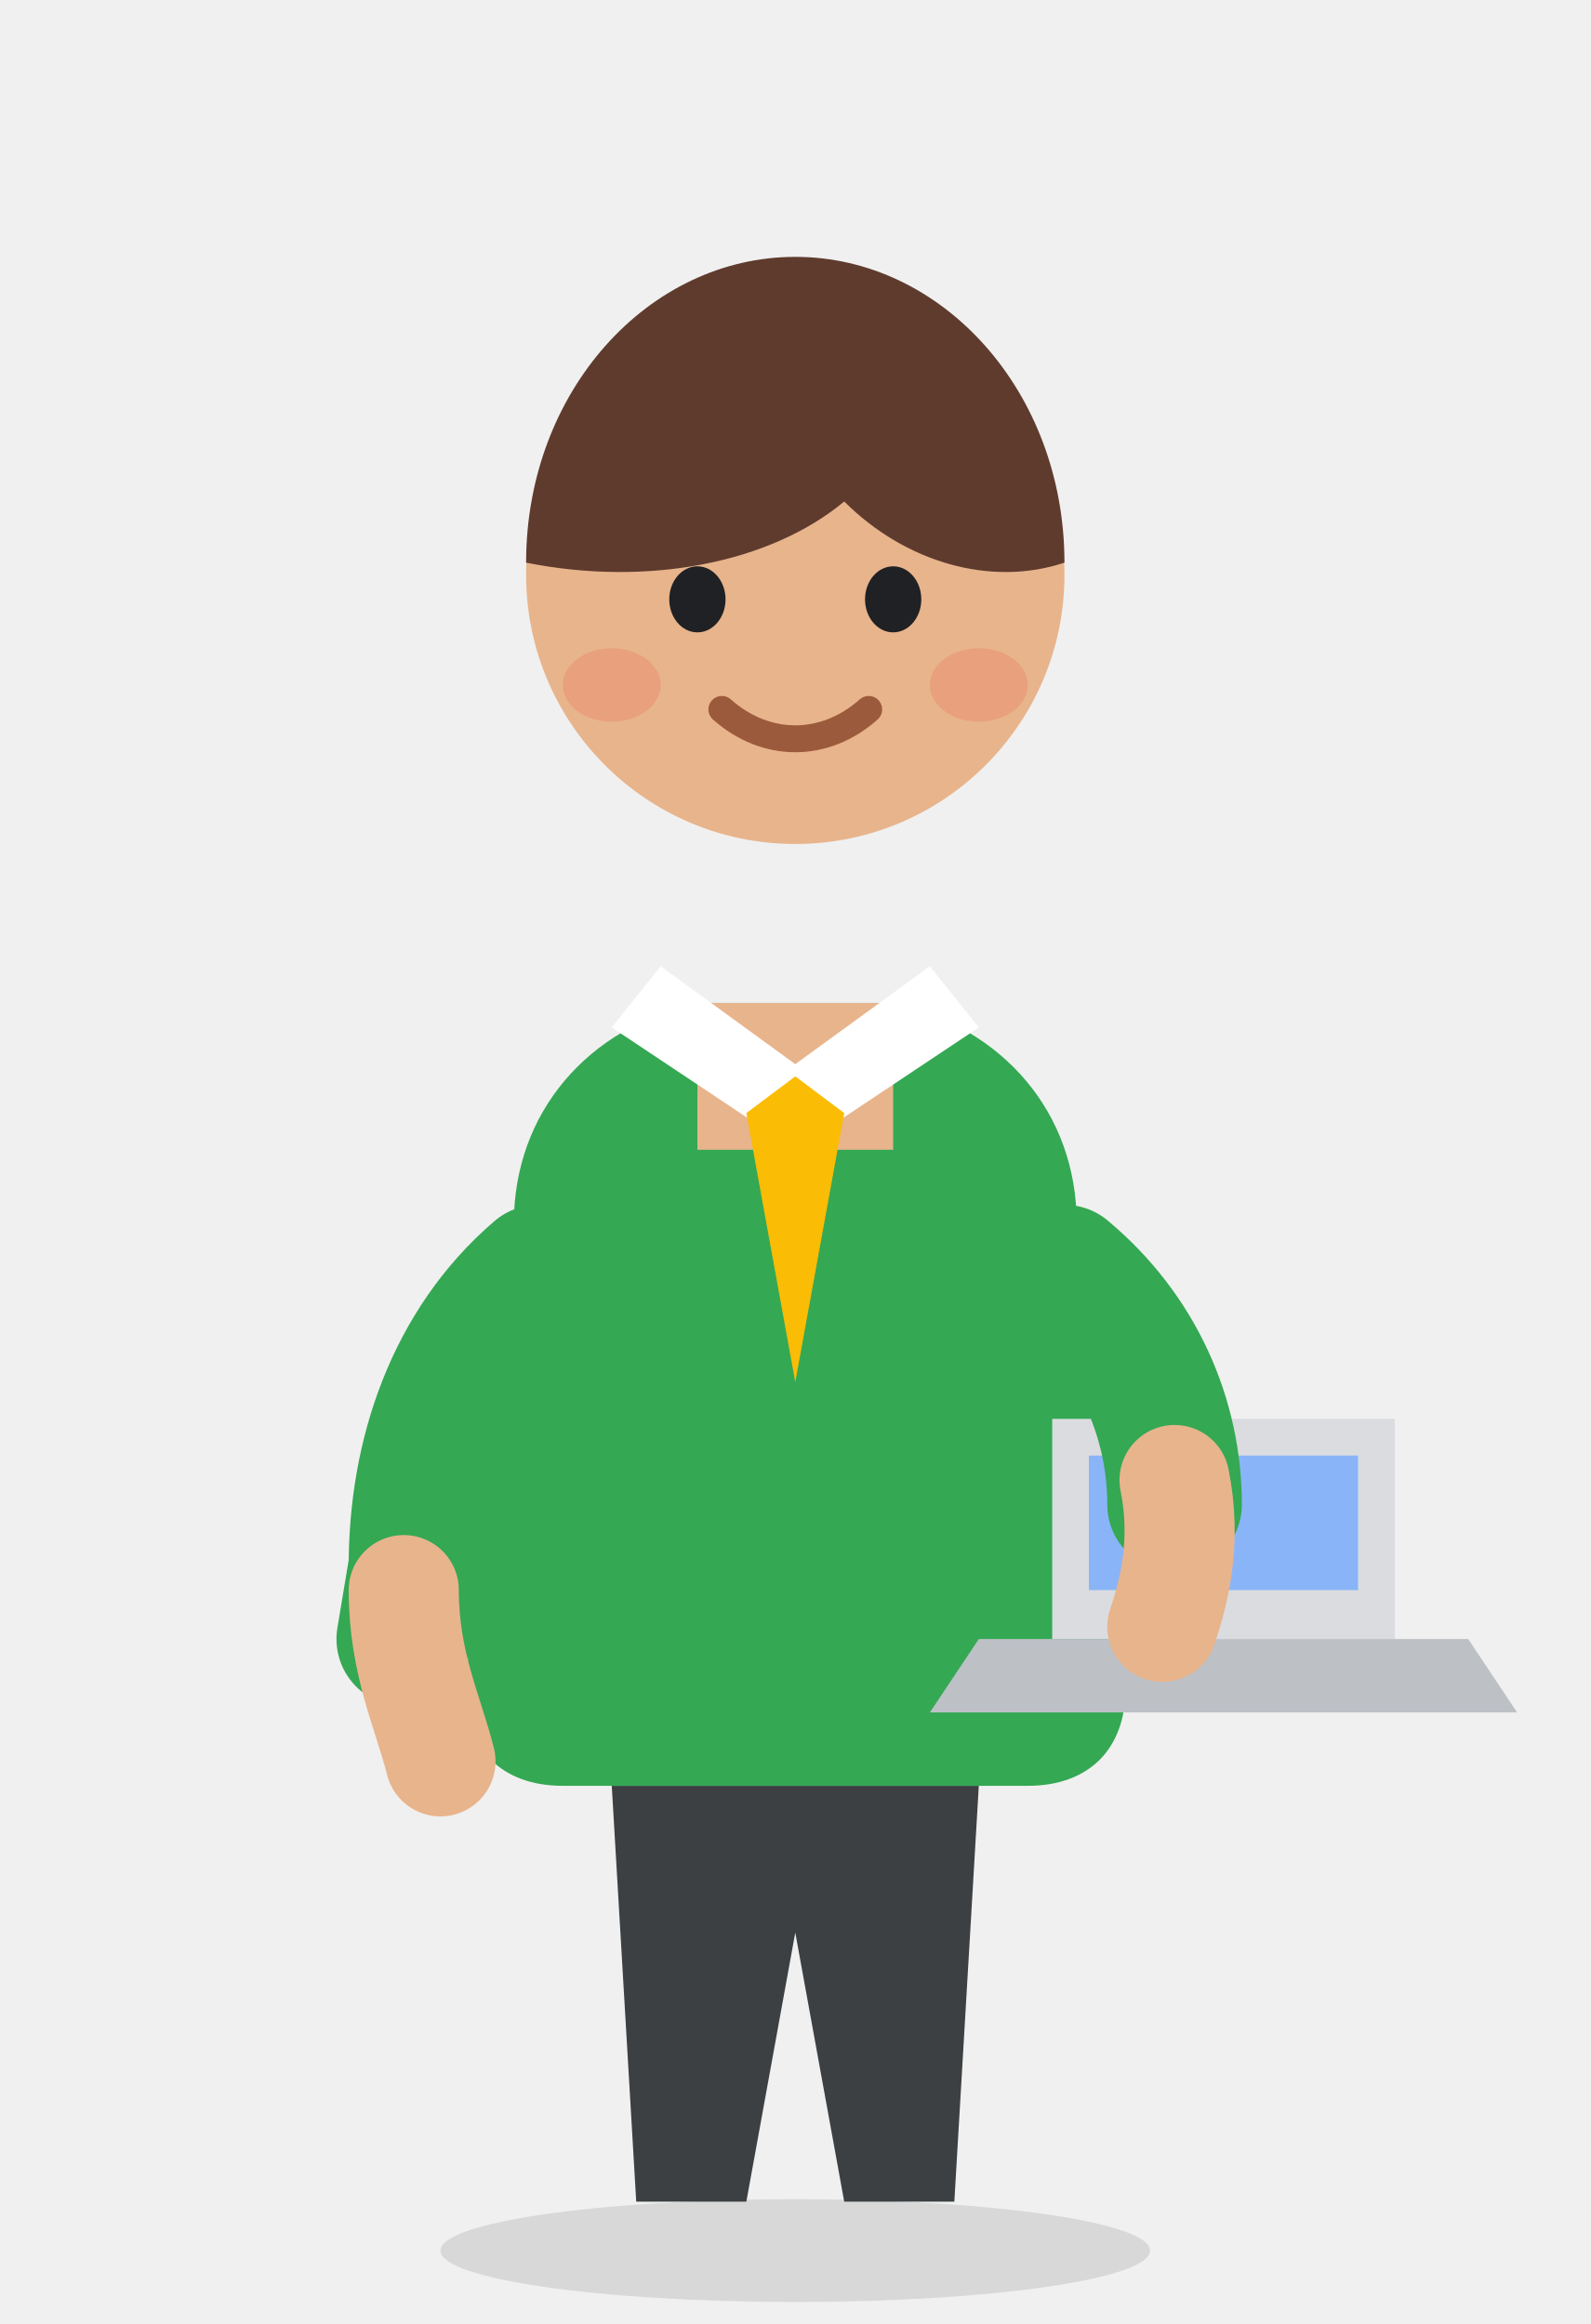
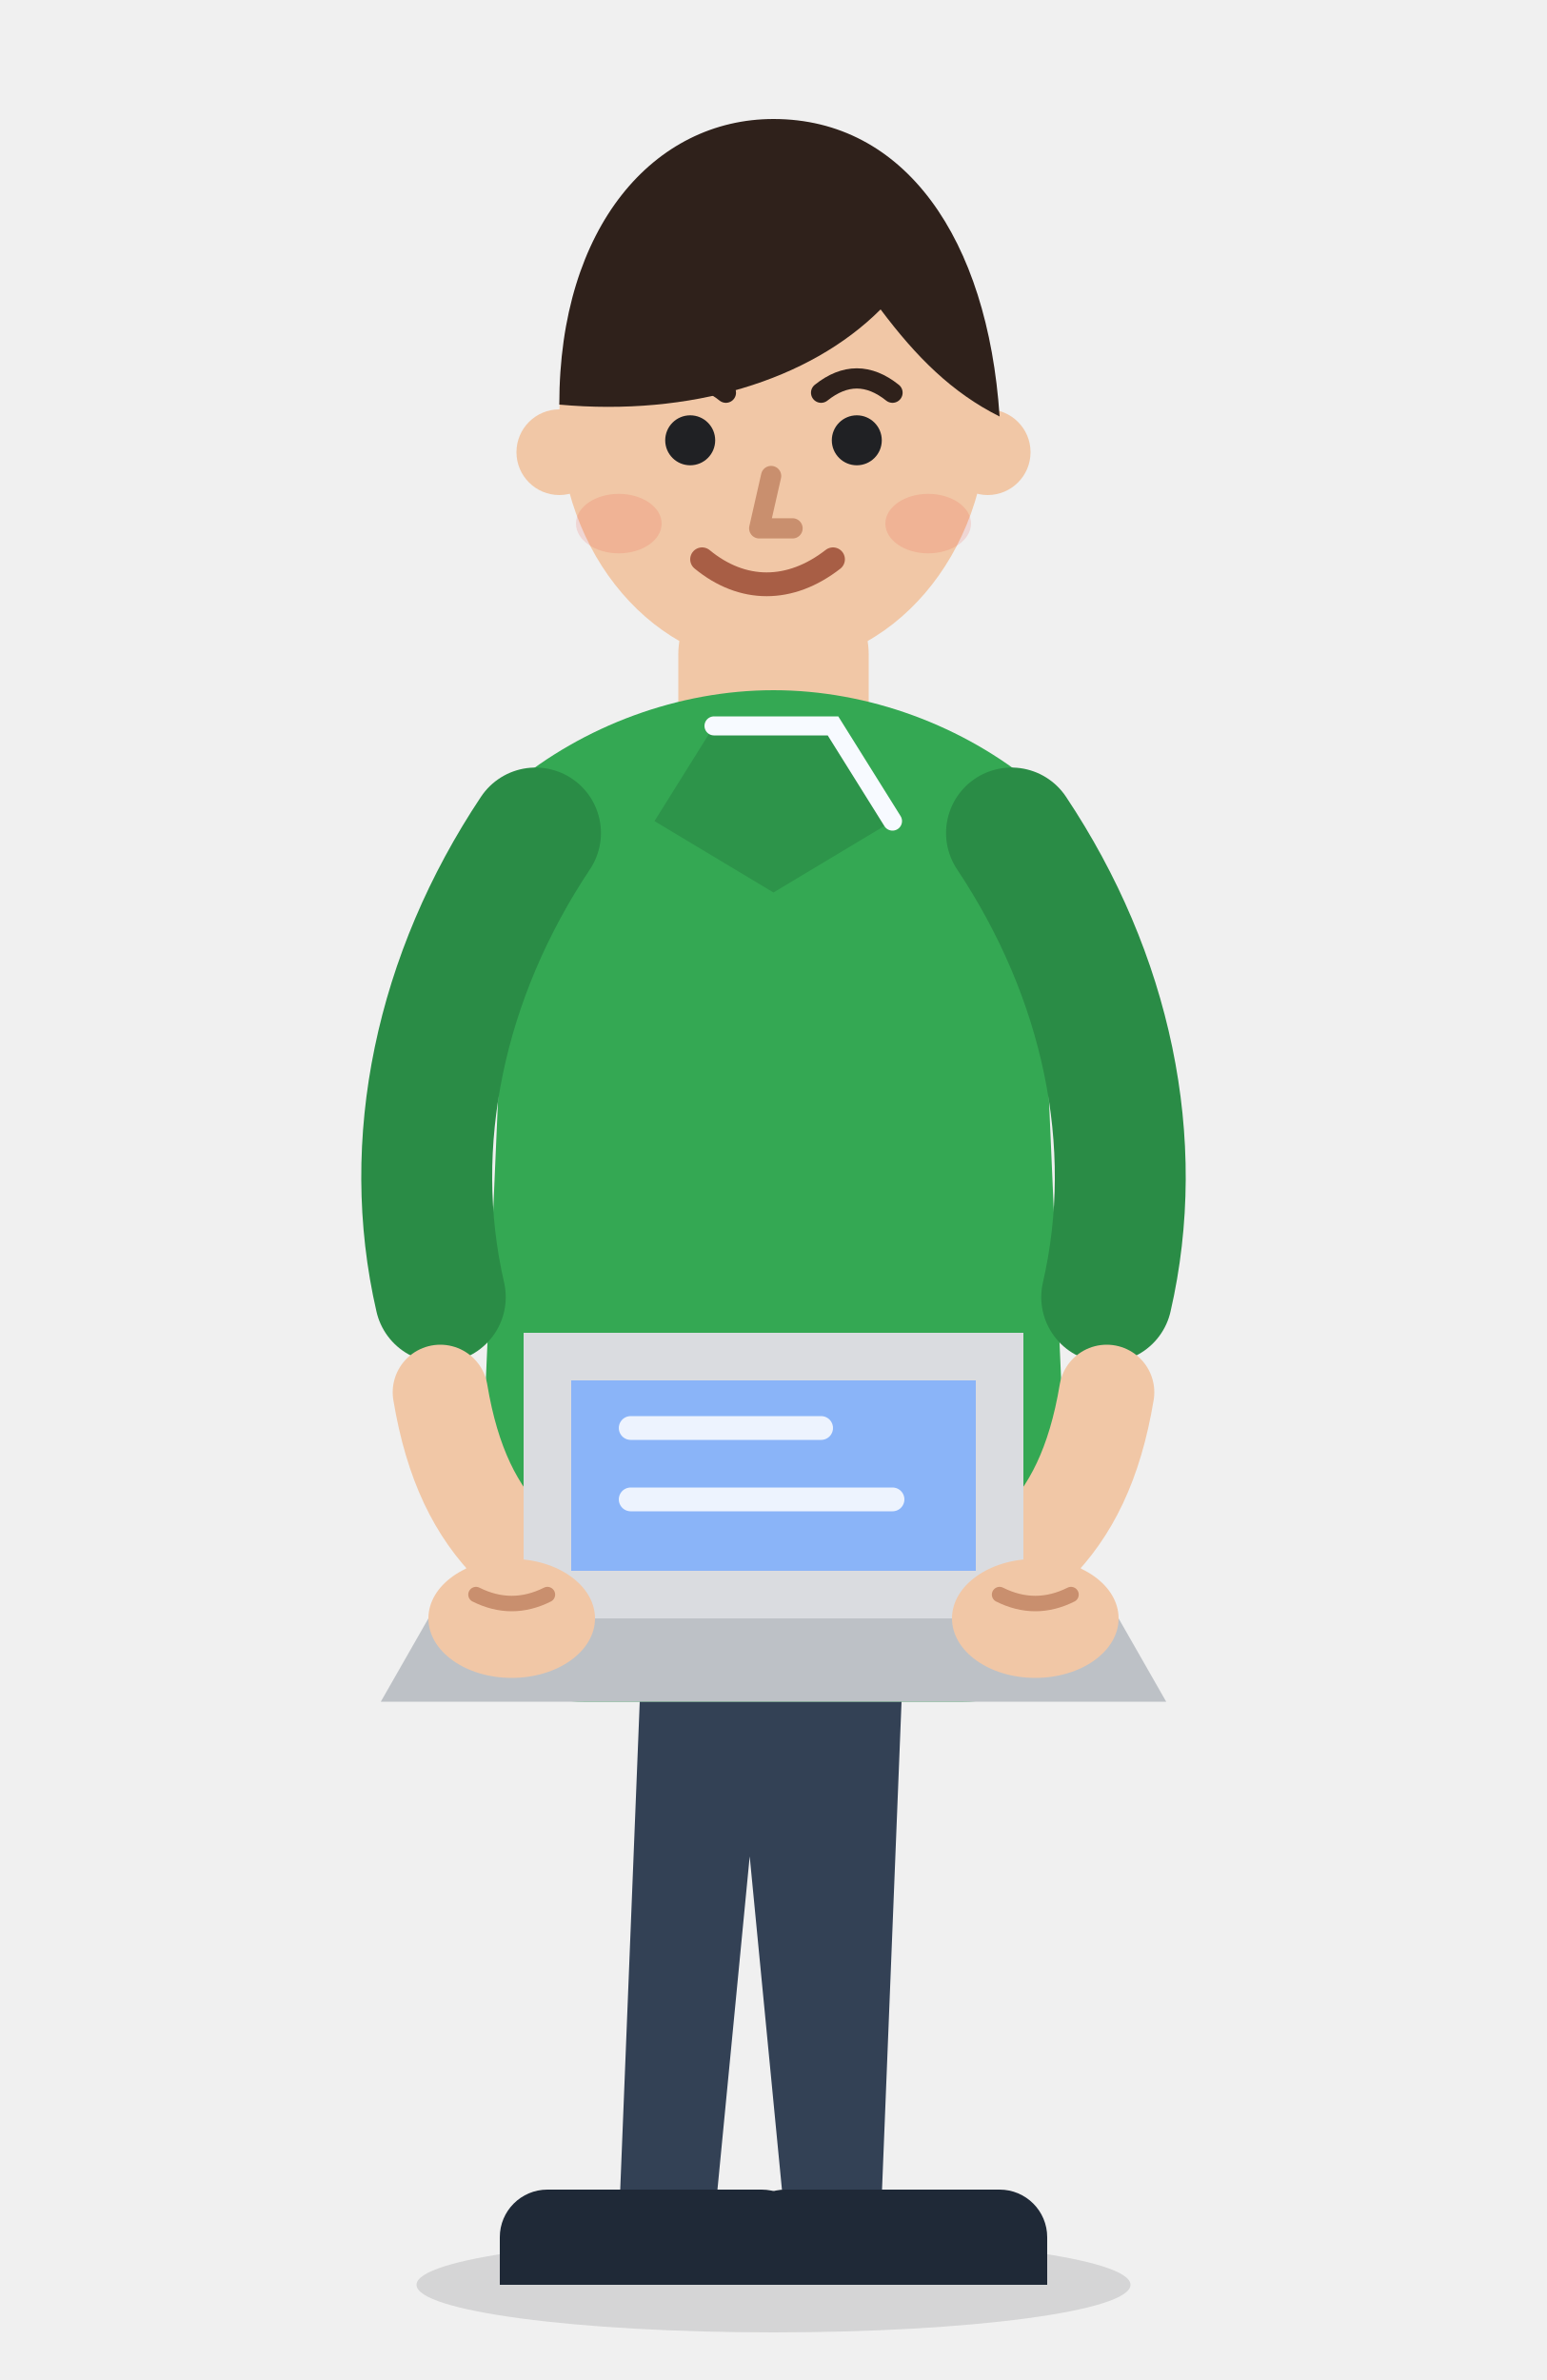
- <svg xmlns="http://www.w3.org/2000/svg" viewBox="0 0 130 190" role="img" aria-label="Человек с ноутбуком">
-   <ellipse cx="65" cy="184" rx="29" ry="4.2" fill="#202124" opacity=".12" />
-   <path d="M50 146h30l-2 34h-9l-4-22-4 22h-9l-2-34Z" fill="#3C4043" />
-   <path d="M42 100c0-9 6-16 15-18h16c9 2 15 9 15 18l4 38c0 5-3 8-8 8H46c-5 0-8-3-8-8l4-38Z" fill="#34A853" />
-   <path d="M86 116h28v18H86z" fill="#DADCE0" />
-   <path d="M89 119h22v11H89z" fill="#8AB4F8" />
-   <path d="M80 134h40l4 6H76l4-6Z" fill="#BDC1C6" />
-   <path d="M44 104c-7 6-10 15-10 24l-1 6" fill="none" stroke="#34A853" stroke-width="11" stroke-linecap="round" />
-   <path d="M33 130c0 6 2 10 3 14" fill="none" stroke="#E8B48C" stroke-width="9" stroke-linecap="round" />
-   <path d="M87 104c6 5 9 12 9 19" fill="none" stroke="#34A853" stroke-width="11" stroke-linecap="round" />
-   <path d="M96 121c1 5 0 9-1 12" fill="none" stroke="#E8B48C" stroke-width="9" stroke-linecap="round" />
-   <path d="M57 82h16v12H57z" fill="#E8B48C" />
-   <path d="M50 84l15 10 15-10-4-5-11 8-11-8-4 5Z" fill="#fff" />
-   <path d="M65 88l4 3-4 22-4-22 4-3Z" fill="#FBBC05" />
-   <circle cx="65" cy="47" r="22" fill="#E8B48C" />
-   <path d="M43 46c0-14 10-25 22-25s22 11 22 25c-6 2-13 0-18-5-6 5-16 7-26 5Z" fill="#5F3B2E" />
-   <ellipse cx="57" cy="49" rx="2.3" ry="2.7" fill="#202124" />
-   <ellipse cx="73" cy="49" rx="2.3" ry="2.7" fill="#202124" />
-   <path d="M59 58c3.6 3.2 8.4 3.2 12 0" fill="none" stroke="#9C5A3C" stroke-width="2.2" stroke-linecap="round" />
-   <ellipse cx="50" cy="56" rx="4" ry="3" fill="#EA4335" opacity=".18" />
-   <ellipse cx="80" cy="56" rx="4" ry="3" fill="#EA4335" opacity=".18" />
+ <svg xmlns="http://www.w3.org/2000/svg" viewBox="0 0 130 200" role="img" aria-label="Менеджер с ноутбуком">
+   <ellipse cx="65" cy="192" rx="30" ry="4" fill="#202124" opacity=".13" />
+   <path d="M54 137h22l-2 50h-8l-3-31-3 31h-8l2-50Z" fill="#334155" />
+   <path d="M46 184h18a4 4 0 0 1 4 4v4H42v-4a4 4 0 0 1 4-4Z" fill="#1F2937" />
+   <path d="M66 184h18a4 4 0 0 1 4 4v4H62v-4a4 4 0 0 1 4-4Z" fill="#1F2937" />
+   <rect x="57" y="48" width="16" height="18" rx="7" fill="#F1C7A6" />
+   <path d="M43 66c6-5 14-8 22-8s16 3 22 8l3 69c0 5-4 8-9 8H49c-5 0-9-3-9-8l3-69Z" fill="#34A853" />
+   <path d="M60 61h10l5 8-10 6-10-6 5-8Z" fill="#2D944A" />
+   <path d="M60 61h10l5 8" fill="none" stroke="#F7FAFF" stroke-width="1.6" stroke-linecap="round" />
+   <rect x="45" y="135" width="40" height="6" rx="3" fill="#1F2937" opacity=".5" />
+   <path d="M45 70c-8 12-11 26-8 39" fill="none" stroke="#2A8C46" stroke-width="11" stroke-linecap="round" />
+   <path d="M37 117c1 6 3 10 6 13" fill="none" stroke="#F1C7A6" stroke-width="8" stroke-linecap="round" />
+   <ellipse cx="45" cy="133" rx="6" ry="5" fill="#F1C7A6" />
+   <path d="M85 70c8 12 11 26 8 39" fill="none" stroke="#2A8C46" stroke-width="11" stroke-linecap="round" />
+   <path d="M93 117c-1 6-3 10-6 13" fill="none" stroke="#F1C7A6" stroke-width="8" stroke-linecap="round" />
+   <ellipse cx="85" cy="133" rx="6" ry="5" fill="#F1C7A6" />
+   <path d="M44 112h42v24H44z" fill="#DADCE0" />
+   <path d="M48 116h34v16H48z" fill="#8AB4F8" />
+   <path d="M53 120h16M53 126h22" stroke="#F7FAFF" stroke-width="2" stroke-linecap="round" opacity=".9" />
+   <path d="M36 136h58l4 7H32l4-7Z" fill="#BDC1C6" />
+   <g fill="#F1C7A6">
+     <ellipse cx="43" cy="136" rx="7" ry="5" />
+     <ellipse cx="87" cy="136" rx="7" ry="5" />
+   </g>
+   <path d="M40 134c2 1 4 1 6 0M84 134c2 1 4 1 6 0" stroke="#C98F6E" stroke-width="1.3" stroke-linecap="round" fill="none" />
+   <ellipse cx="65" cy="35" rx="18" ry="21" fill="#F1C7A6" />
+   <circle cx="47" cy="38" r="3.6" fill="#F1C7A6" />
+   <circle cx="83" cy="38" r="3.6" fill="#F1C7A6" />
+   <path d="M47 34c0-15 8-24 18-24 11 0 18 10 19 25-4-2-7-5-10-9-6 6-16 9-27 8Z" fill="#2F211B" />
+   <path d="M55 33c2-1.6 4-1.6 6 0M69 33c2-1.6 4-1.6 6 0" stroke="#2F211B" stroke-width="1.7" stroke-linecap="round" fill="none" />
+   <circle cx="58" cy="37" r="2.1" fill="#202124" />
+   <circle cx="72" cy="37" r="2.1" fill="#202124" />
+   <path d="M64.8 40l-1 4.4h2.8" stroke="#C98F6E" stroke-width="1.7" stroke-linecap="round" stroke-linejoin="round" fill="none" />
+   <path d="M59 47c3.4 2.8 7.4 2.8 11 0" stroke="#A85E45" stroke-width="2" stroke-linecap="round" fill="none" />
+   <ellipse cx="52" cy="44" rx="3.6" ry="2.5" fill="#EA4335" opacity=".15" />
+   <ellipse cx="78" cy="44" rx="3.6" ry="2.5" fill="#EA4335" opacity=".15" />
</svg>
